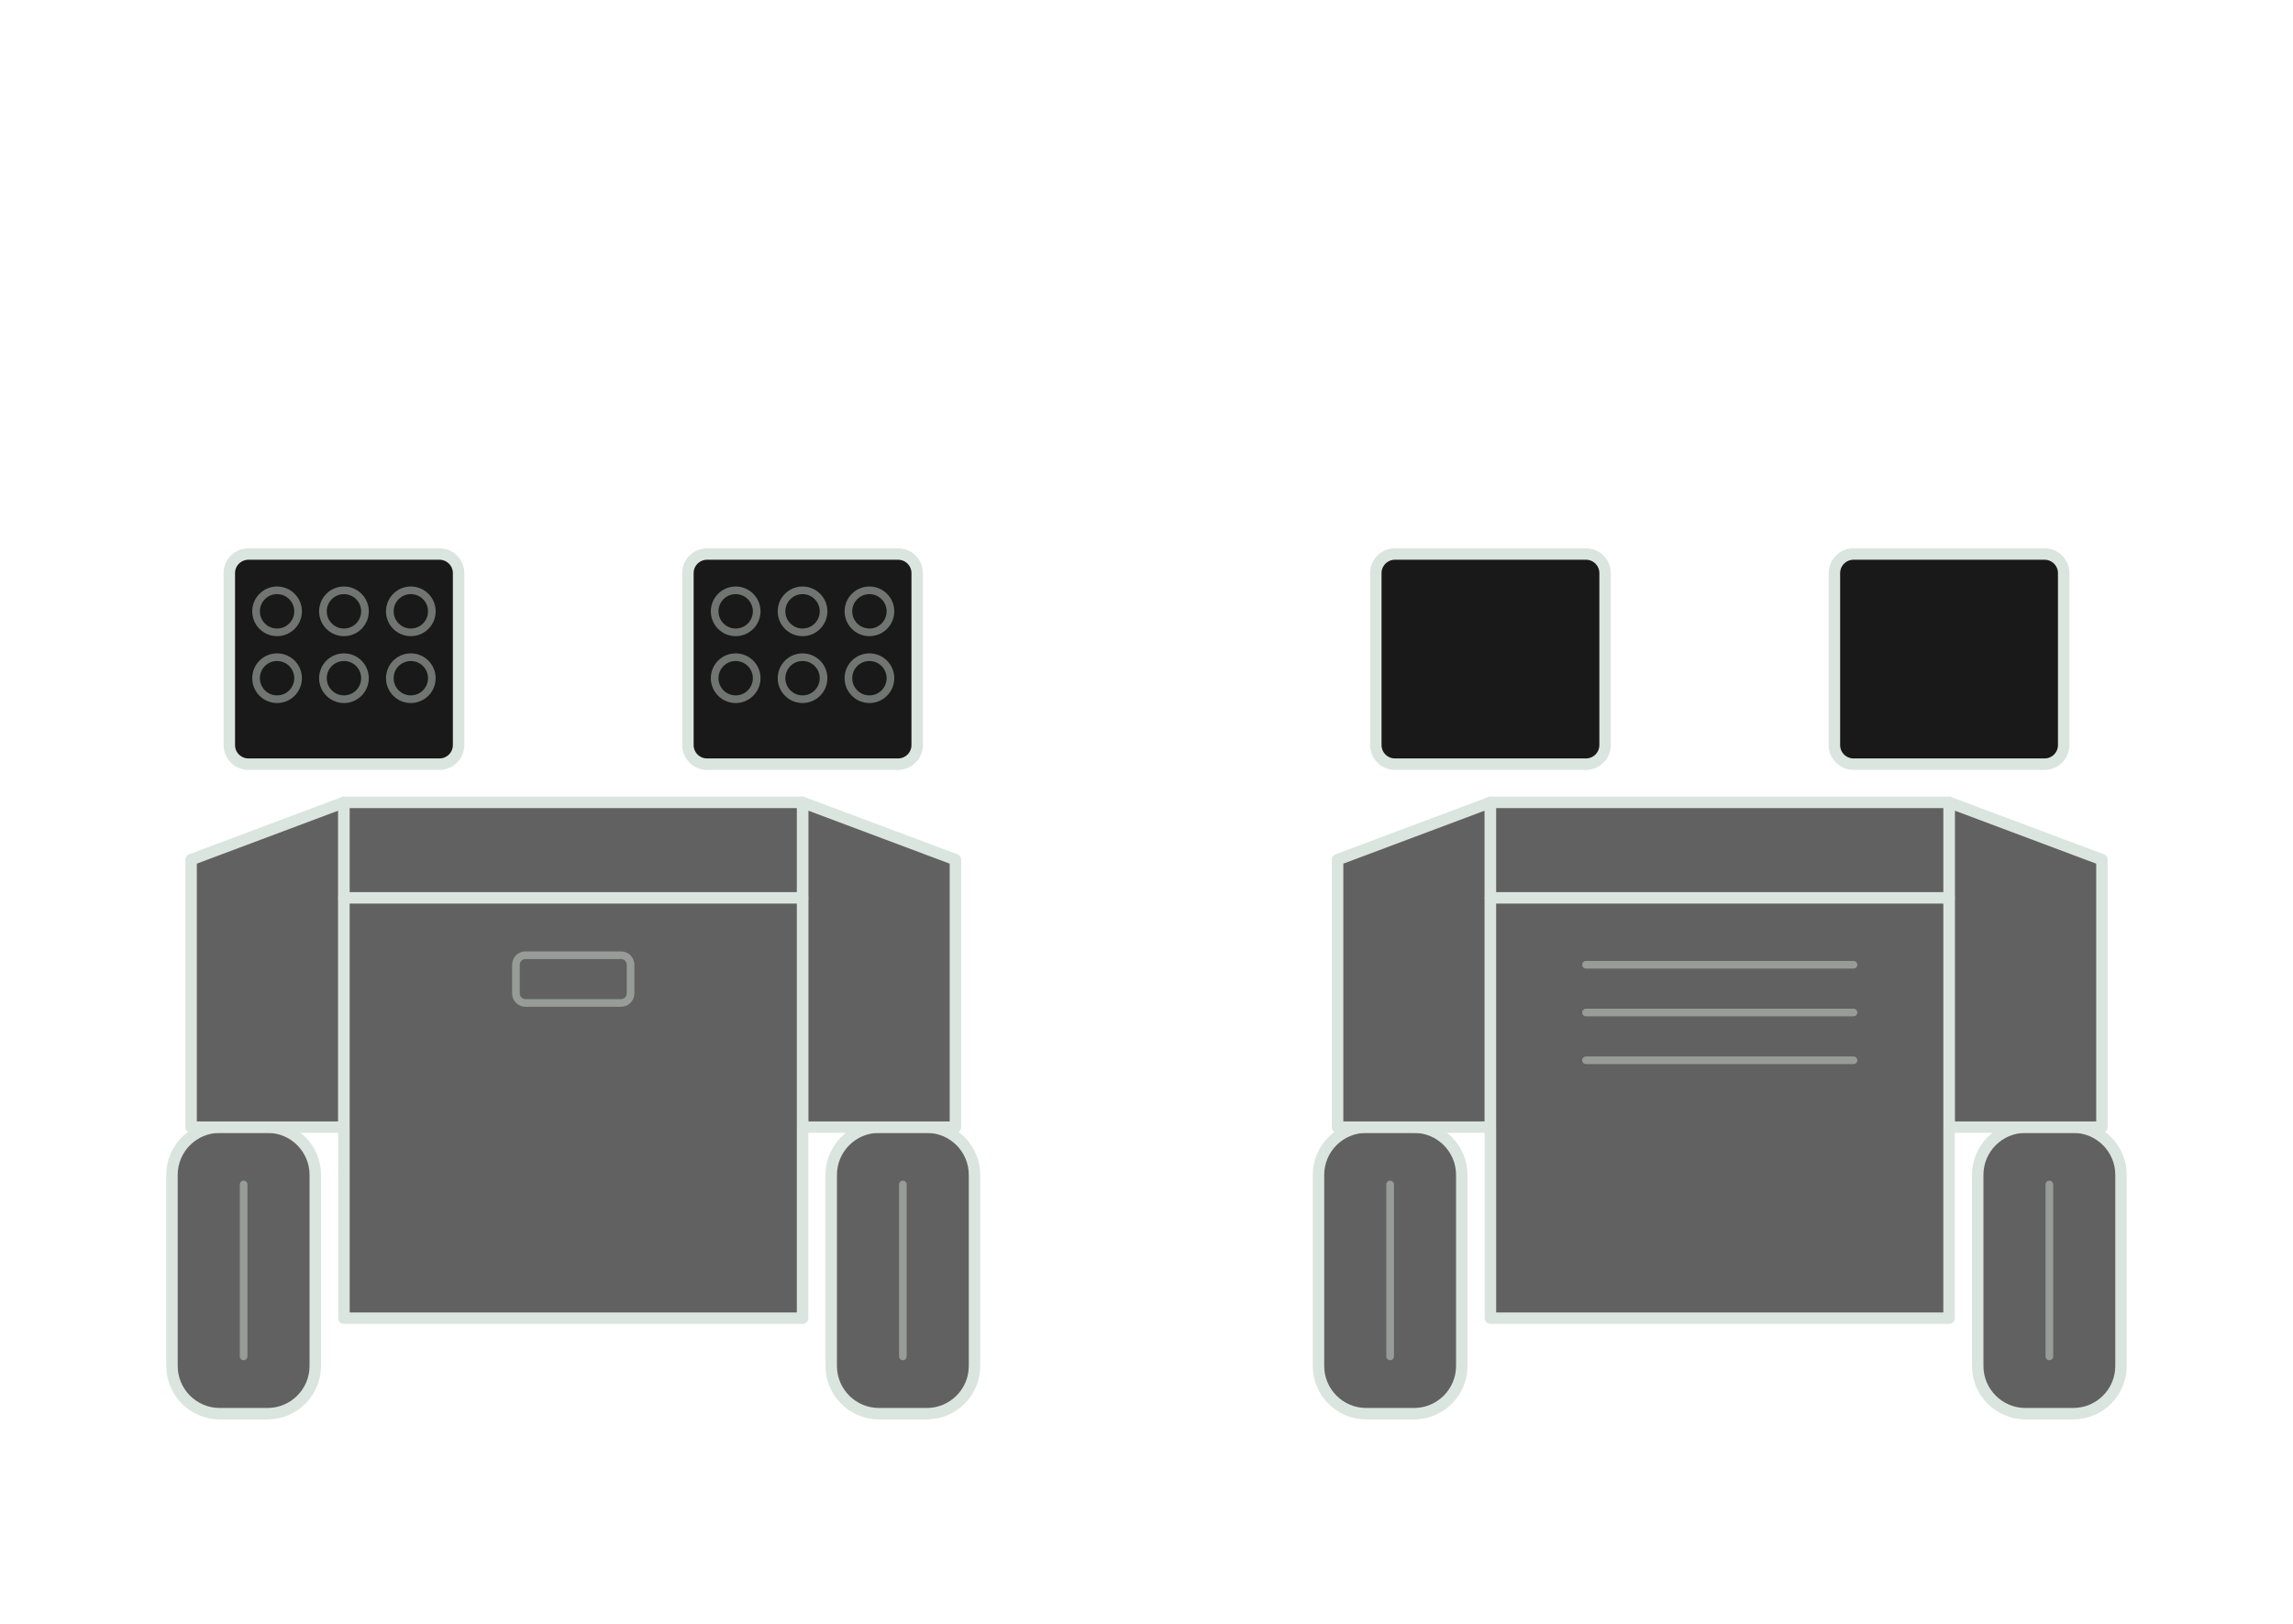
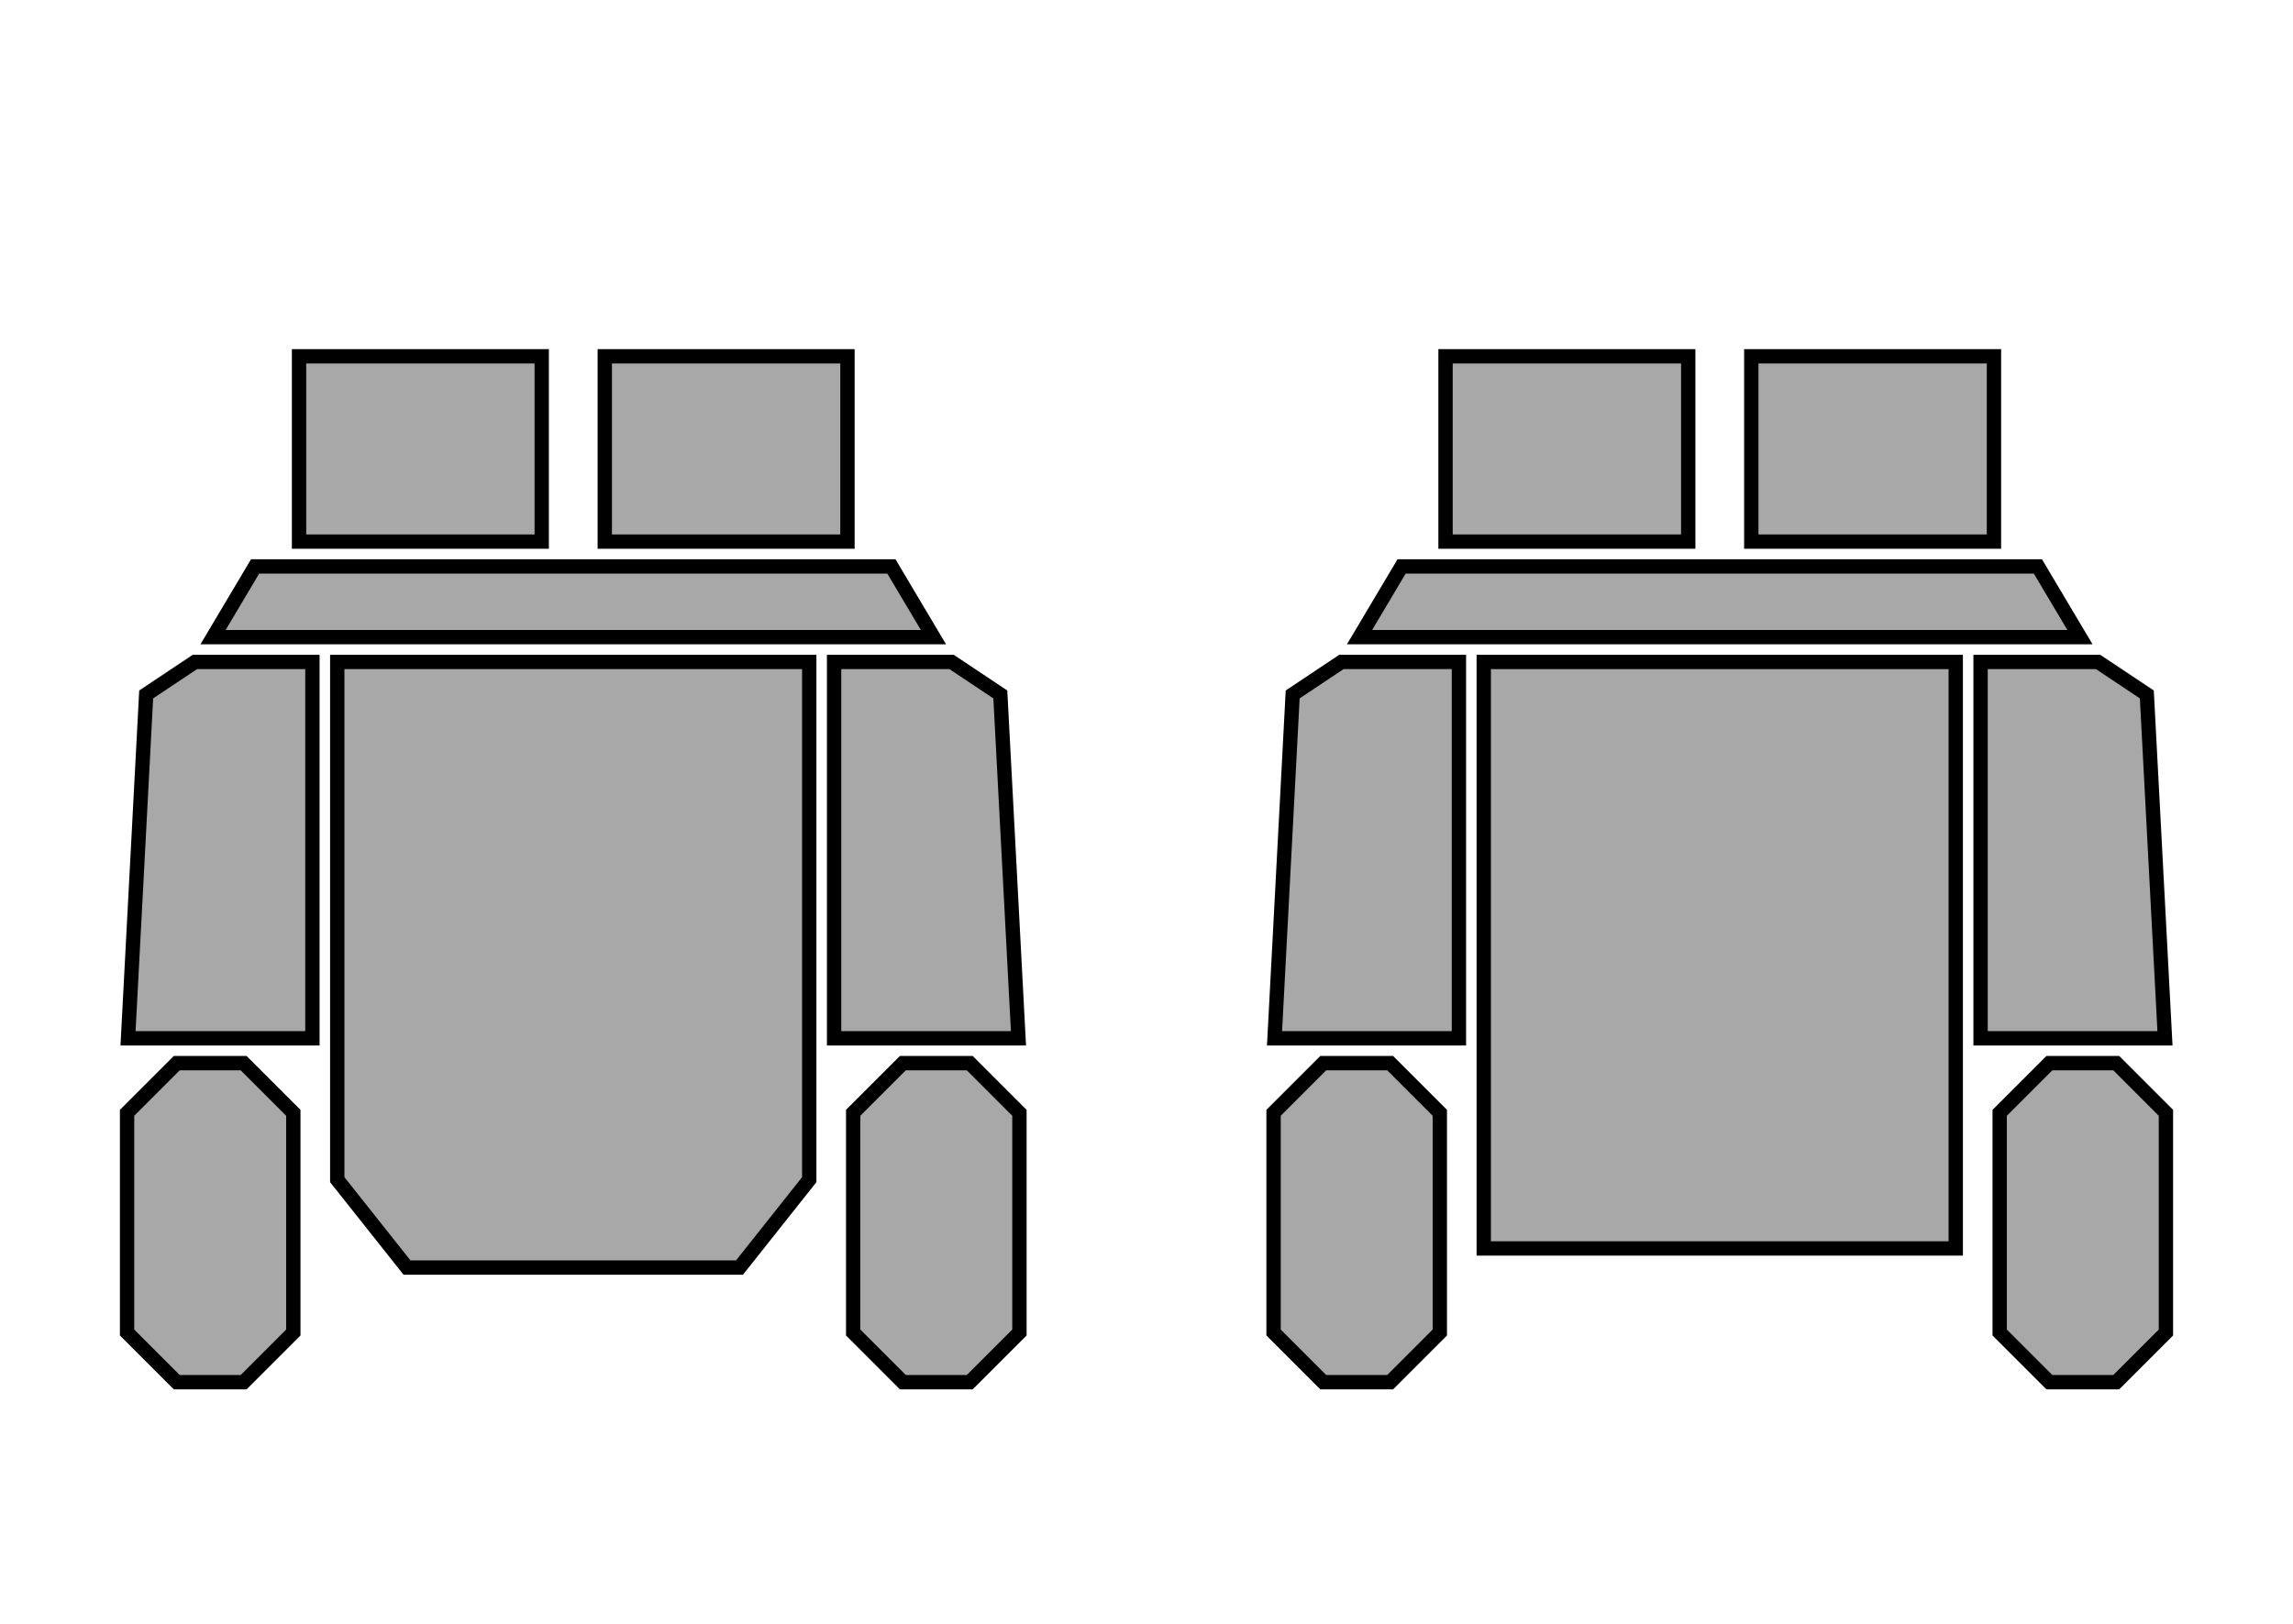
<svg xmlns="http://www.w3.org/2000/svg" viewBox="0 0 240 170">
-   <g id="part-DRIVE" fill="currentColor" fill-opacity=".62" stroke="#dbe5df" stroke-width="1.2" stroke-linejoin="round">
-     <rect x="18" y="118" width="15" height="30" rx="5" />
-     <rect x="87" y="118" width="15" height="30" rx="5" />
+   <g fill="none" stroke="#dbe5df" stroke-opacity=".22" stroke-width="1" stroke-linejoin="miter">
+     <polygon points="31.3,37.3 56.7,37.3 56.7,56.7 31.3,56.7" />
+     <polygon points="88.7,56.7 63.3,56.7 63.3,37.3 88.7,37.3" />
+     <polygon points="151.3,37.3 176.7,37.3 176.7,56.7 151.3,56.7" />
+     <polygon points="208.7,56.7 183.3,56.7 183.3,37.3 208.7,37.3" />
  </g>
-   <g fill="none" stroke="#dbe5df" stroke-opacity=".45" stroke-width=".8" stroke-linecap="round" stroke-linejoin="round">
-     <line x1="25.5" y1="124" x2="25.5" y2="142" />
-     <line x1="94.5" y1="124" x2="94.5" y2="142" />
+   <g id="part-TURRET" fill="currentColor" fill-opacity=".34" stroke="currentColor" stroke-width="1.5" stroke-linejoin="miter">
+     <polygon points="31.3,37.3 56.7,37.3 56.7,56.7 31.3,56.7" />
+     <polygon points="88.7,56.7 63.3,56.7 63.3,37.3 88.7,37.3" />
+     <polygon points="151.3,37.3 176.7,37.3 176.7,56.7 151.3,56.7" />
+     <polygon points="208.7,56.7 183.3,56.7 183.3,37.3 208.7,37.3" />
  </g>
-   <g id="part-RIGHT" fill="currentColor" fill-opacity=".62" stroke="#dbe5df" stroke-width="1.2" stroke-linejoin="round">
-     <polygon points="20,90 36,84 36,118 20,118" />
+   <g fill="none" stroke="#dbe5df" stroke-opacity=".22" stroke-width="1" stroke-linejoin="miter">
+     <polygon points="26.7,59.3 93.3,59.3 97.7,66.7 22.3,66.7" />
+     <polygon points="146.7,59.3 213.3,59.3 217.7,66.7 142.3,66.7" />
  </g>
-   <g id="part-LEFT" fill="currentColor" fill-opacity=".62" stroke="#dbe5df" stroke-width="1.2" stroke-linejoin="round">
-     <polygon points="100,90 84,84 84,118 100,118" />
+   <g id="part-HULL" fill="currentColor" fill-opacity=".34" stroke="currentColor" stroke-width="1.5" stroke-linejoin="miter">
+     <polygon points="26.7,59.3 93.3,59.3 97.7,66.7 22.3,66.7" />
+     <polygon points="146.7,59.3 213.3,59.3 217.7,66.7 142.3,66.7" />
  </g>
-   <g id="part-HULL" fill="currentColor" fill-opacity=".62" stroke="#dbe5df" stroke-width="1.2" stroke-linejoin="round">
-     <rect x="36" y="84" width="48" height="10" />
+   <g fill="none" stroke="#dbe5df" stroke-opacity=".22" stroke-width="1" stroke-linejoin="miter">
+     <polygon points="15.3,72.7 20.4,69.3 32.7,69.3 32.7,108.7 13.4,108.7" />
+     <polygon points="226.6,108.7 207.3,108.7 207.3,69.3 219.6,69.3 224.7,72.7" />
  </g>
-   <g id="part-FRONT" fill="currentColor" fill-opacity=".62" stroke="#dbe5df" stroke-width="1.2" stroke-linejoin="round">
-     <polygon points="36,94 84,94 84,138 36,138" />
+   <g id="part-RIGHT" fill="currentColor" fill-opacity=".34" stroke="currentColor" stroke-width="1.5" stroke-linejoin="miter">
+     <polygon points="15.3,72.7 20.4,69.3 32.7,69.3 32.7,108.7 13.4,108.7" />
+     <polygon points="226.6,108.7 207.3,108.7 207.3,69.3 219.6,69.3 224.7,72.7" />
  </g>
-   <g fill="none" stroke="#dbe5df" stroke-opacity=".45" stroke-width=".8" stroke-linecap="round" stroke-linejoin="round">
-     <rect x="54" y="100" width="12" height="5" rx="1" />
+   <g fill="none" stroke="#dbe5df" stroke-opacity=".22" stroke-width="1" stroke-linejoin="miter">
+     <polygon points="106.6,108.7 87.3,108.7 87.3,69.3 99.6,69.3 104.7,72.7" />
+     <polygon points="135.3,72.7 140.4,69.3 152.7,69.3 152.7,108.7 133.4,108.7" />
  </g>
-   <g id="part-DRIVE" fill="currentColor" fill-opacity=".62" stroke="#dbe5df" stroke-width="1.2" stroke-linejoin="round">
-     <rect x="138" y="118" width="15" height="30" rx="5" />
-     <rect x="207" y="118" width="15" height="30" rx="5" />
+   <g id="part-LEFT" fill="currentColor" fill-opacity=".34" stroke="currentColor" stroke-width="1.5" stroke-linejoin="miter">
+     <polygon points="106.6,108.7 87.3,108.7 87.3,69.3 99.6,69.3 104.7,72.7" />
+     <polygon points="135.3,72.7 140.4,69.3 152.7,69.3 152.7,108.7 133.4,108.7" />
  </g>
-   <g fill="none" stroke="#dbe5df" stroke-opacity=".45" stroke-width=".8" stroke-linecap="round" stroke-linejoin="round">
-     <line x1="145.5" y1="124" x2="145.5" y2="142" />
-     <line x1="214.5" y1="124" x2="214.5" y2="142" />
+   <g fill="none" stroke="#dbe5df" stroke-opacity=".22" stroke-width="1" stroke-linejoin="miter">
+     <polygon points="35.3,69.3 84.7,69.3 84.7,123.5 77.4,132.7 42.6,132.7 35.3,123.5" />
  </g>
-   <g id="part-LEFT" fill="currentColor" fill-opacity=".62" stroke="#dbe5df" stroke-width="1.2" stroke-linejoin="round">
-     <polygon points="140,90 156,84 156,118 140,118" />
+   <g id="part-FRONT" fill="currentColor" fill-opacity=".34" stroke="currentColor" stroke-width="1.5" stroke-linejoin="miter">
+     <polygon points="35.3,69.3 84.7,69.3 84.7,123.5 77.4,132.7 42.6,132.7 35.3,123.5" />
  </g>
-   <g id="part-RIGHT" fill="currentColor" fill-opacity=".62" stroke="#dbe5df" stroke-width="1.2" stroke-linejoin="round">
-     <polygon points="220,90 204,84 204,118 220,118" />
+   <g fill="none" stroke="#dbe5df" stroke-opacity=".22" stroke-width="1" stroke-linejoin="miter">
+     <polygon points="18.5,111.3 25.5,111.3 30.7,116.5 30.7,139.5 25.5,144.7 18.5,144.7 13.3,139.5 13.3,116.5" />
+     <polygon points="106.7,116.5 106.7,139.5 101.5,144.7 94.5,144.7 89.3,139.5 89.3,116.5 94.5,111.3 101.5,111.3" />
+     <polygon points="138.5,111.3 145.5,111.3 150.7,116.5 150.7,139.5 145.5,144.7 138.5,144.7 133.3,139.5 133.3,116.5" />
+     <polygon points="226.7,116.5 226.7,139.5 221.5,144.7 214.5,144.7 209.3,139.5 209.3,116.5 214.5,111.3 221.5,111.3" />
  </g>
-   <g id="part-HULL" fill="currentColor" fill-opacity=".62" stroke="#dbe5df" stroke-width="1.2" stroke-linejoin="round">
-     <rect x="156" y="84" width="48" height="10" />
+   <g id="part-DRIVE" fill="currentColor" fill-opacity=".34" stroke="currentColor" stroke-width="1.5" stroke-linejoin="miter">
+     <polygon points="18.5,111.3 25.5,111.3 30.7,116.5 30.7,139.5 25.5,144.7 18.5,144.7 13.3,139.5 13.3,116.5" />
+     <polygon points="106.7,116.5 106.7,139.5 101.5,144.7 94.5,144.7 89.3,139.5 89.3,116.5 94.5,111.3 101.5,111.3" />
+     <polygon points="138.5,111.3 145.5,111.3 150.7,116.5 150.7,139.5 145.5,144.7 138.5,144.7 133.3,139.5 133.3,116.5" />
+     <polygon points="226.7,116.5 226.7,139.5 221.5,144.7 214.5,144.7 209.3,139.5 209.3,116.5 214.5,111.3 221.5,111.3" />
  </g>
-   <g id="part-REAR" fill="currentColor" fill-opacity=".62" stroke="#dbe5df" stroke-width="1.2" stroke-linejoin="round">
-     <polygon points="156,94 204,94 204,138 156,138" />
+   <g fill="none" stroke="#dbe5df" stroke-opacity=".22" stroke-width="1" stroke-linejoin="miter">
+     <polygon points="155.3,69.3 204.7,69.3 204.7,130.7 155.3,130.7" />
  </g>
-   <g fill="none" stroke="#dbe5df" stroke-opacity=".45" stroke-width=".8" stroke-linecap="round" stroke-linejoin="round">
-     <line x1="166" y1="101" x2="194" y2="101" />
-     <line x1="166" y1="106" x2="194" y2="106" />
-     <line x1="166" y1="111" x2="194" y2="111" />
-   </g>
-   <g id="part-TURRET" fill="currentColor" fill-opacity=".9" stroke="#dbe5df" stroke-width="1.2" stroke-linejoin="round">
-     <rect x="24" y="58" width="24" height="22" rx="2" />
-     <rect x="72" y="58" width="24" height="22" rx="2" />
-   </g>
-   <g fill="none" stroke="#dbe5df" stroke-opacity=".45" stroke-width=".8" stroke-linecap="round" stroke-linejoin="round">
-     <circle cx="29" cy="64" r="2.2" />
-     <circle cx="29" cy="71" r="2.2" />
-     <circle cx="36" cy="64" r="2.2" />
-     <circle cx="36" cy="71" r="2.2" />
-     <circle cx="43" cy="64" r="2.2" />
-     <circle cx="43" cy="71" r="2.2" />
-     <circle cx="77" cy="64" r="2.2" />
-     <circle cx="77" cy="71" r="2.2" />
-     <circle cx="84" cy="64" r="2.2" />
-     <circle cx="84" cy="71" r="2.2" />
-     <circle cx="91" cy="64" r="2.2" />
-     <circle cx="91" cy="71" r="2.2" />
-   </g>
-   <g id="part-TURRET" fill="currentColor" fill-opacity=".9" stroke="#dbe5df" stroke-width="1.2" stroke-linejoin="round">
-     <rect x="144" y="58" width="24" height="22" rx="2" />
-     <rect x="192" y="58" width="24" height="22" rx="2" />
+   <g id="part-REAR" fill="currentColor" fill-opacity=".34" stroke="currentColor" stroke-width="1.5" stroke-linejoin="miter">
+     <polygon points="155.3,69.3 204.7,69.3 204.7,130.7 155.3,130.7" />
  </g>
</svg>
